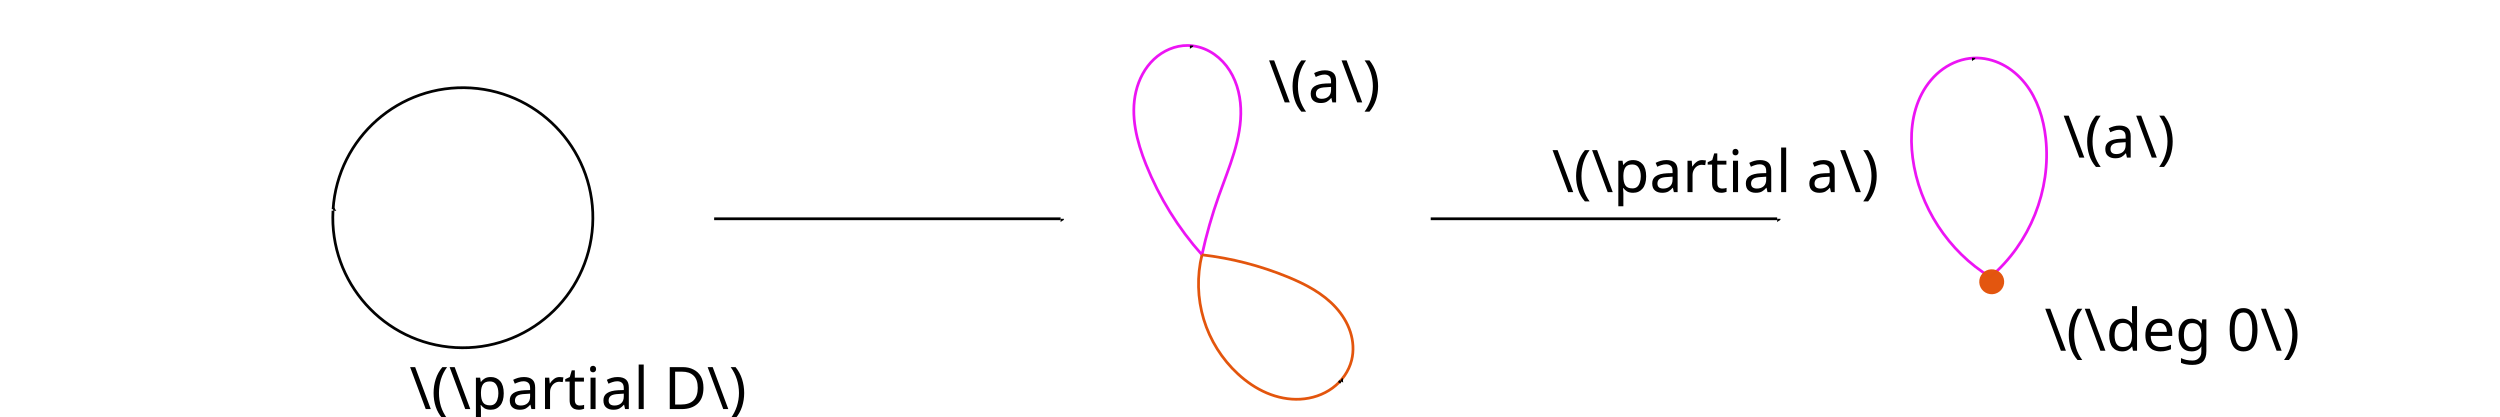
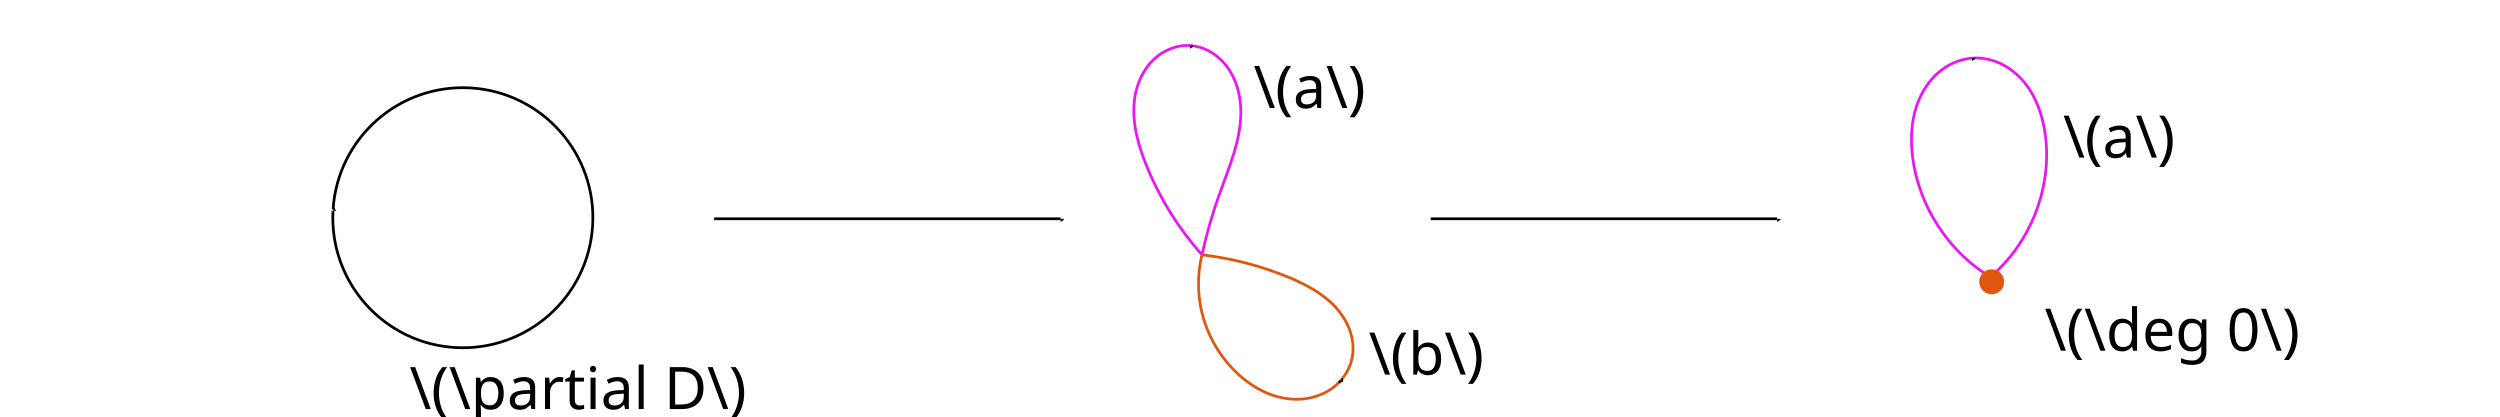
<svg xmlns="http://www.w3.org/2000/svg" width="240mm" height="40mm" viewBox="0 0 240 40" version="1.1" id="svg8">
  <defs id="defs2">
    <marker id="marker-arrow-1" orient="auto-start-reverse" refY="0" refX="0" markerHeight="3" markerWidth="2">
      <g transform="scale(1.393333)" id="g2602">
        <path d="M -1.554,2.072 C -1.425,1.295 0,0.13 0.389,0 0,-0.13 -1.425,-1.295 -1.554,-2.072" style="fill:none;stroke:#000000;stroke-linecap:round;stroke-linejoin:round;stroke-miterlimit:10;stroke-dasharray:none;stroke-opacity:1" id="path2600" />
+ 
+ 

0" /&gt;
   </g>
    </marker>
    <marker id="marker-arrow-1-9" orient="auto-start-reverse" refY="0" refX="0" markerHeight="3" markerWidth="2">
      <g transform="scale(1.393333)" id="g959">
        <path d="M -1.554,2.072 C -1.425,1.295 0,0.13 0.389,0 0,-0.13 -1.425,-1.295 -1.554,-2.072" style="fill:none;stroke:#000000;stroke-width:{0.6};stroke-linecap:round;stroke-linejoin:round;stroke-miterlimit:10;stroke-dasharray:none;stroke-opacity:1�        inkscape:connector-curvature=" id="path957" />
+ 
+ 
0" /&gt;
   </g>
    </marker>
    <marker id="marker-arrow-1-0" orient="auto-start-reverse" refY="0" refX="0" markerHeight="3" markerWidth="2">
      <g transform="scale(1.393333)" id="g1247">
        <path d="M -1.554,2.072 C -1.425,1.295 0,0.13 0.389,0 0,-0.13 -1.425,-1.295 -1.554,-2.072" style="fill:none;stroke:#000000;stroke-width:{0.6};stroke-linecap:round;stroke-linejoin:round;stroke-miterlimit:10;stroke-dasharray:none;stroke-opacity:1�        inkscape:connector-curvature=" id="path1245" />
+ 
+ 
0" /&gt;
   </g>
    </marker>
    <marker id="marker-arrow-1-99" orient="auto-start-reverse" refY="0" refX="0" markerHeight="3" markerWidth="2">
      <g transform="scale(1.393333)" id="g2602-9">
        <path d="M -1.554,2.072 C -1.425,1.295 0,0.13 0.389,0 0,-0.13 -1.425,-1.295 -1.554,-2.072" style="fill:none;stroke:#000000;stroke-linecap:round;stroke-linejoin:round;stroke-miterlimit:10;stroke-dasharray:none;stroke-opacity:1" id="path2600-1" />


+ 
+ 
0" /&gt;
   </g>
    </marker>
    <marker id="marker-arrow-1-1" orient="auto-start-reverse" refY="0" refX="0" markerHeight="3" markerWidth="2">
      <g transform="scale(1.393333)" id="g2602-5">
        <path d="M -1.554,2.072 C -1.425,1.295 0,0.13 0.389,0 0,-0.13 -1.425,-1.295 -1.554,-2.072" style="fill:none;stroke:#000000;stroke-linecap:round;stroke-linejoin:round;stroke-miterlimit:10;stroke-dasharray:none;stroke-opacity:1" id="path2600-5" />
+ 
+ 


0" /&gt;
   </g>
    </marker>
  </defs>
  <g id="layer1" transform="translate(0,-177)">
    <text xml:space="preserve" style="font-size:5.644px;line-height:1.25;font-family:sans-serif;letter-spacing:0px;word-spacing:0px;stroke-width:0.265" x="39.31" y="216.273" id="text979">
      <tspan id="tspan977" style="stroke-width:0.265" x="39.31" y="216.273">\(\partial D\)</tspan>
    </text>
    <path style="fill:none;fill-opacity:1;stroke:#000000;stroke-width:0.265;stroke-linecap:butt;stroke-linejoin:miter;stroke-dasharray:none;stroke-opacity:1;marker-start:none;marker-end:url(#marker-arrow-1)" d="M 68.558,198.003 H 101.818" id="path2596" />
    <path style="fill:none;stroke:#ec14f4;stroke-width:0.265px;stroke-linecap:butt;stroke-linejoin:miter;stroke-opacity:1;marker-mid:" d="m 115.388,201.462 c -2.273,-2.55 -4.099,-5.497 -5.37,-8.668 -0.892,-2.224 -1.515,-4.676 -0.965,-7.008 0.275,-1.166 0.851,-2.275 1.723,-3.096 0.872,-0.822 2.049,-1.339 3.247,-1.324 0.726,0.009 1.445,0.21 2.083,0.557 0.637,0.347 1.193,0.838 1.637,1.412 0.887,1.149 1.31,2.611 1.369,4.061 0.118,2.901 -1.128,5.654 -2.101,8.39 -0.659,1.855 -1.202,3.752 -1.623,5.676 z" id="path2710" />
    <path style="fill:none;stroke:#e3550d;stroke-width:0.265px;stroke-linecap:butt;stroke-linejoin:miter;stroke-opacity:1;marker-mid:" d="m 115.388,201.462 c 2.829,0.329 5.613,1.048 8.248,2.129 1.696,0.696 3.368,1.569 4.601,2.926 0.616,0.679 1.112,1.474 1.395,2.345 0.283,0.872 0.346,1.822 0.124,2.711 -0.267,1.072 -0.947,2.026 -1.838,2.678 -0.891,0.653 -1.985,1.01 -3.088,1.071 -1.103,0.061 -2.214,-0.167 -3.23,-0.601 -1.016,-0.434 -1.94,-1.069 -2.752,-1.818 -1.537,-1.416 -2.687,-3.248 -3.291,-5.249 -0.605,-2 -0.663,-4.163 -0.168,-6.193" id="path2908" />
    <path style="fill:none;stroke:#ec14f4;stroke-width:0.265px;stroke-linecap:butt;stroke-linejoin:miter;stroke-opacity:1" d="m 191.068,203.591 c -4.023,-2.444 -6.842,-6.774 -7.45,-11.441 -0.272,-2.089 -0.103,-4.294 0.879,-6.158 0.491,-0.932 1.181,-1.765 2.039,-2.377 0.858,-0.612 1.884,-0.996 2.937,-1.044 0.952,-0.044 1.909,0.187 2.757,0.621 0.848,0.434 1.587,1.069 2.181,1.814 1.187,1.49 1.774,3.387 1.98,5.281 0.537,4.943 -1.524,10.095 -5.322,13.304 z" id="path3378" />
    <path style="font-variation-settings:normal;opacity:0.99;vector-effect:none;fill:#e3550d;fill-opacity:1;fill-rule:evenodd;stroke:none;stroke-width:0.265;stroke-linecap:butt;stroke-linejoin:round;stroke-miterlimit:4;stroke-dasharray:none;stroke-dashoffset:0;stroke-opacity:1;-inkscape-stroke:none;marker-start:none;marker-end:none;stop-color:#000000;stop-opacity:1" id="path3815" d="m 190.01,-204.128 a 1.197,1.197 0 0 1 1.271,-1.117 1.197,1.197 0 0 1 1.119,1.269 1.197,1.197 0 0 1 -1.267,1.122 1.197,1.197 0 0 1 -1.124,-1.265" transform="scale(1,-1)" />
-     <text xml:space="preserve" style="font-size:5.644px;line-height:1.25;font-family:sans-serif;letter-spacing:0px;word-spacing:0px;stroke-width:0.265" x="121.771" y="186.828" id="text4279">
-       <tspan id="tspan4277" style="stroke-width:0.265" x="121.771" y="186.828">\(a\)</tspan>
+     <text xml:space="preserve" style="font-size:5.644px;line-height:1.25;font-family:sans-serif;letter-spacing:0px;word-spacing:0px;stroke-width:0.265" x="120.338" y="187.365" id="text4279">
+       <tspan id="tspan4277" style="stroke-width:0.265" x="120.338" y="187.365">\(a\)</tspan>
+     </text>
+     <text xml:space="preserve" style="font-size:5.644px;line-height:1.25;font-family:sans-serif;letter-spacing:0px;word-spacing:0px;stroke-width:0.265" x="131.399" y="212.962" id="text4279-79">
+       <tspan id="tspan4277-3" style="stroke-width:0.265" x="131.399" y="212.962">\(b\)</tspan>
    </text>
    <text xml:space="preserve" style="font-size:5.644px;line-height:1.25;font-family:sans-serif;letter-spacing:0px;word-spacing:0px;stroke-width:0.265" x="198.051" y="192.129" id="text4279-7">
      <tspan id="tspan4277-4" style="stroke-width:0.265" x="198.051" y="192.129">\(a\)</tspan>
    </text>
    <path style="fill:none;fill-opacity:1;stroke:#000000;stroke-width:0.265;stroke-linecap:butt;stroke-linejoin:miter;stroke-dasharray:none;stroke-opacity:1;marker-start:none;marker-end:url(#marker-arrow-1)" d="M 137.349,198.003 H 170.609" id="path4794" />
    <path style="font-variation-settings:normal;opacity:0.99;vector-effect:none;fill:none;fill-opacity:1;fill-rule:evenodd;stroke:black;stroke-width:0.265;stroke-linecap:butt;stroke-linejoin:round;stroke-miterlimit:4;stroke-dasharray:none;stroke-dashoffset:0;stroke-opacity:1;-inkscape-stroke:none;stop-color:#000000;stop-opacity:1;marker-start:none;marker-end:url(#marker-arrow-1)" id="path875" d="M 31.976,197.091 A 12.483,12.483 0 0 1 45.209,185.443 12.483,12.483 0 0 1 56.893,198.644 12.483,12.483 0 0 1 43.724,210.364 12.483,12.483 0 0 1 31.968,197.227" />
    <path style="fill:none;fill-opacity:1;stroke:#000000;stroke-width:0.265;stroke-linecap:butt;stroke-linejoin:miter;stroke-dasharray:none;stroke-opacity:1;marker-start:none;marker-end:url(#marker-arrow-1)" d="m 114.231,181.371 v 0" id="path1163" />
    <path style="fill:none;fill-opacity:1;stroke:#000000;stroke-width:0.265;stroke-linecap:butt;stroke-linejoin:miter;stroke-dasharray:none;stroke-opacity:1;marker-start:none;marker-end:url(#marker-arrow-1-99)" d="m 128.56,213.752 0.114,-0.188" id="path1163-7" />
    <path style="fill:none;fill-opacity:1;stroke:#000000;stroke-width:0.265;stroke-linecap:butt;stroke-linejoin:miter;stroke-dasharray:none;stroke-opacity:1;marker-start:none;marker-end:url(#marker-arrow-1-1)" d="m 189.309,182.549 v 0" id="path1163-5" />
    <text xml:space="preserve" style="font-size:5.644px;line-height:1.25;font-family:sans-serif;letter-spacing:0px;word-spacing:0px;stroke-width:0.265" x="196.282" y="210.669" id="text1971">
      <tspan id="tspan1969" style="stroke-width:0.265" x="196.282" y="210.669">\(\deg 0\)</tspan>
    </text>
-     <text xml:space="preserve" style="font-size:5.644px;line-height:1.25;font-family:sans-serif;letter-spacing:0px;word-spacing:0px;stroke-width:0.265" x="148.986" y="195.446" id="text2205">
-       <tspan id="tspan2203" style="stroke-width:0.265" x="148.986" y="195.446">\(\partial a\)</tspan>
-     </text>
  </g>
</svg>
